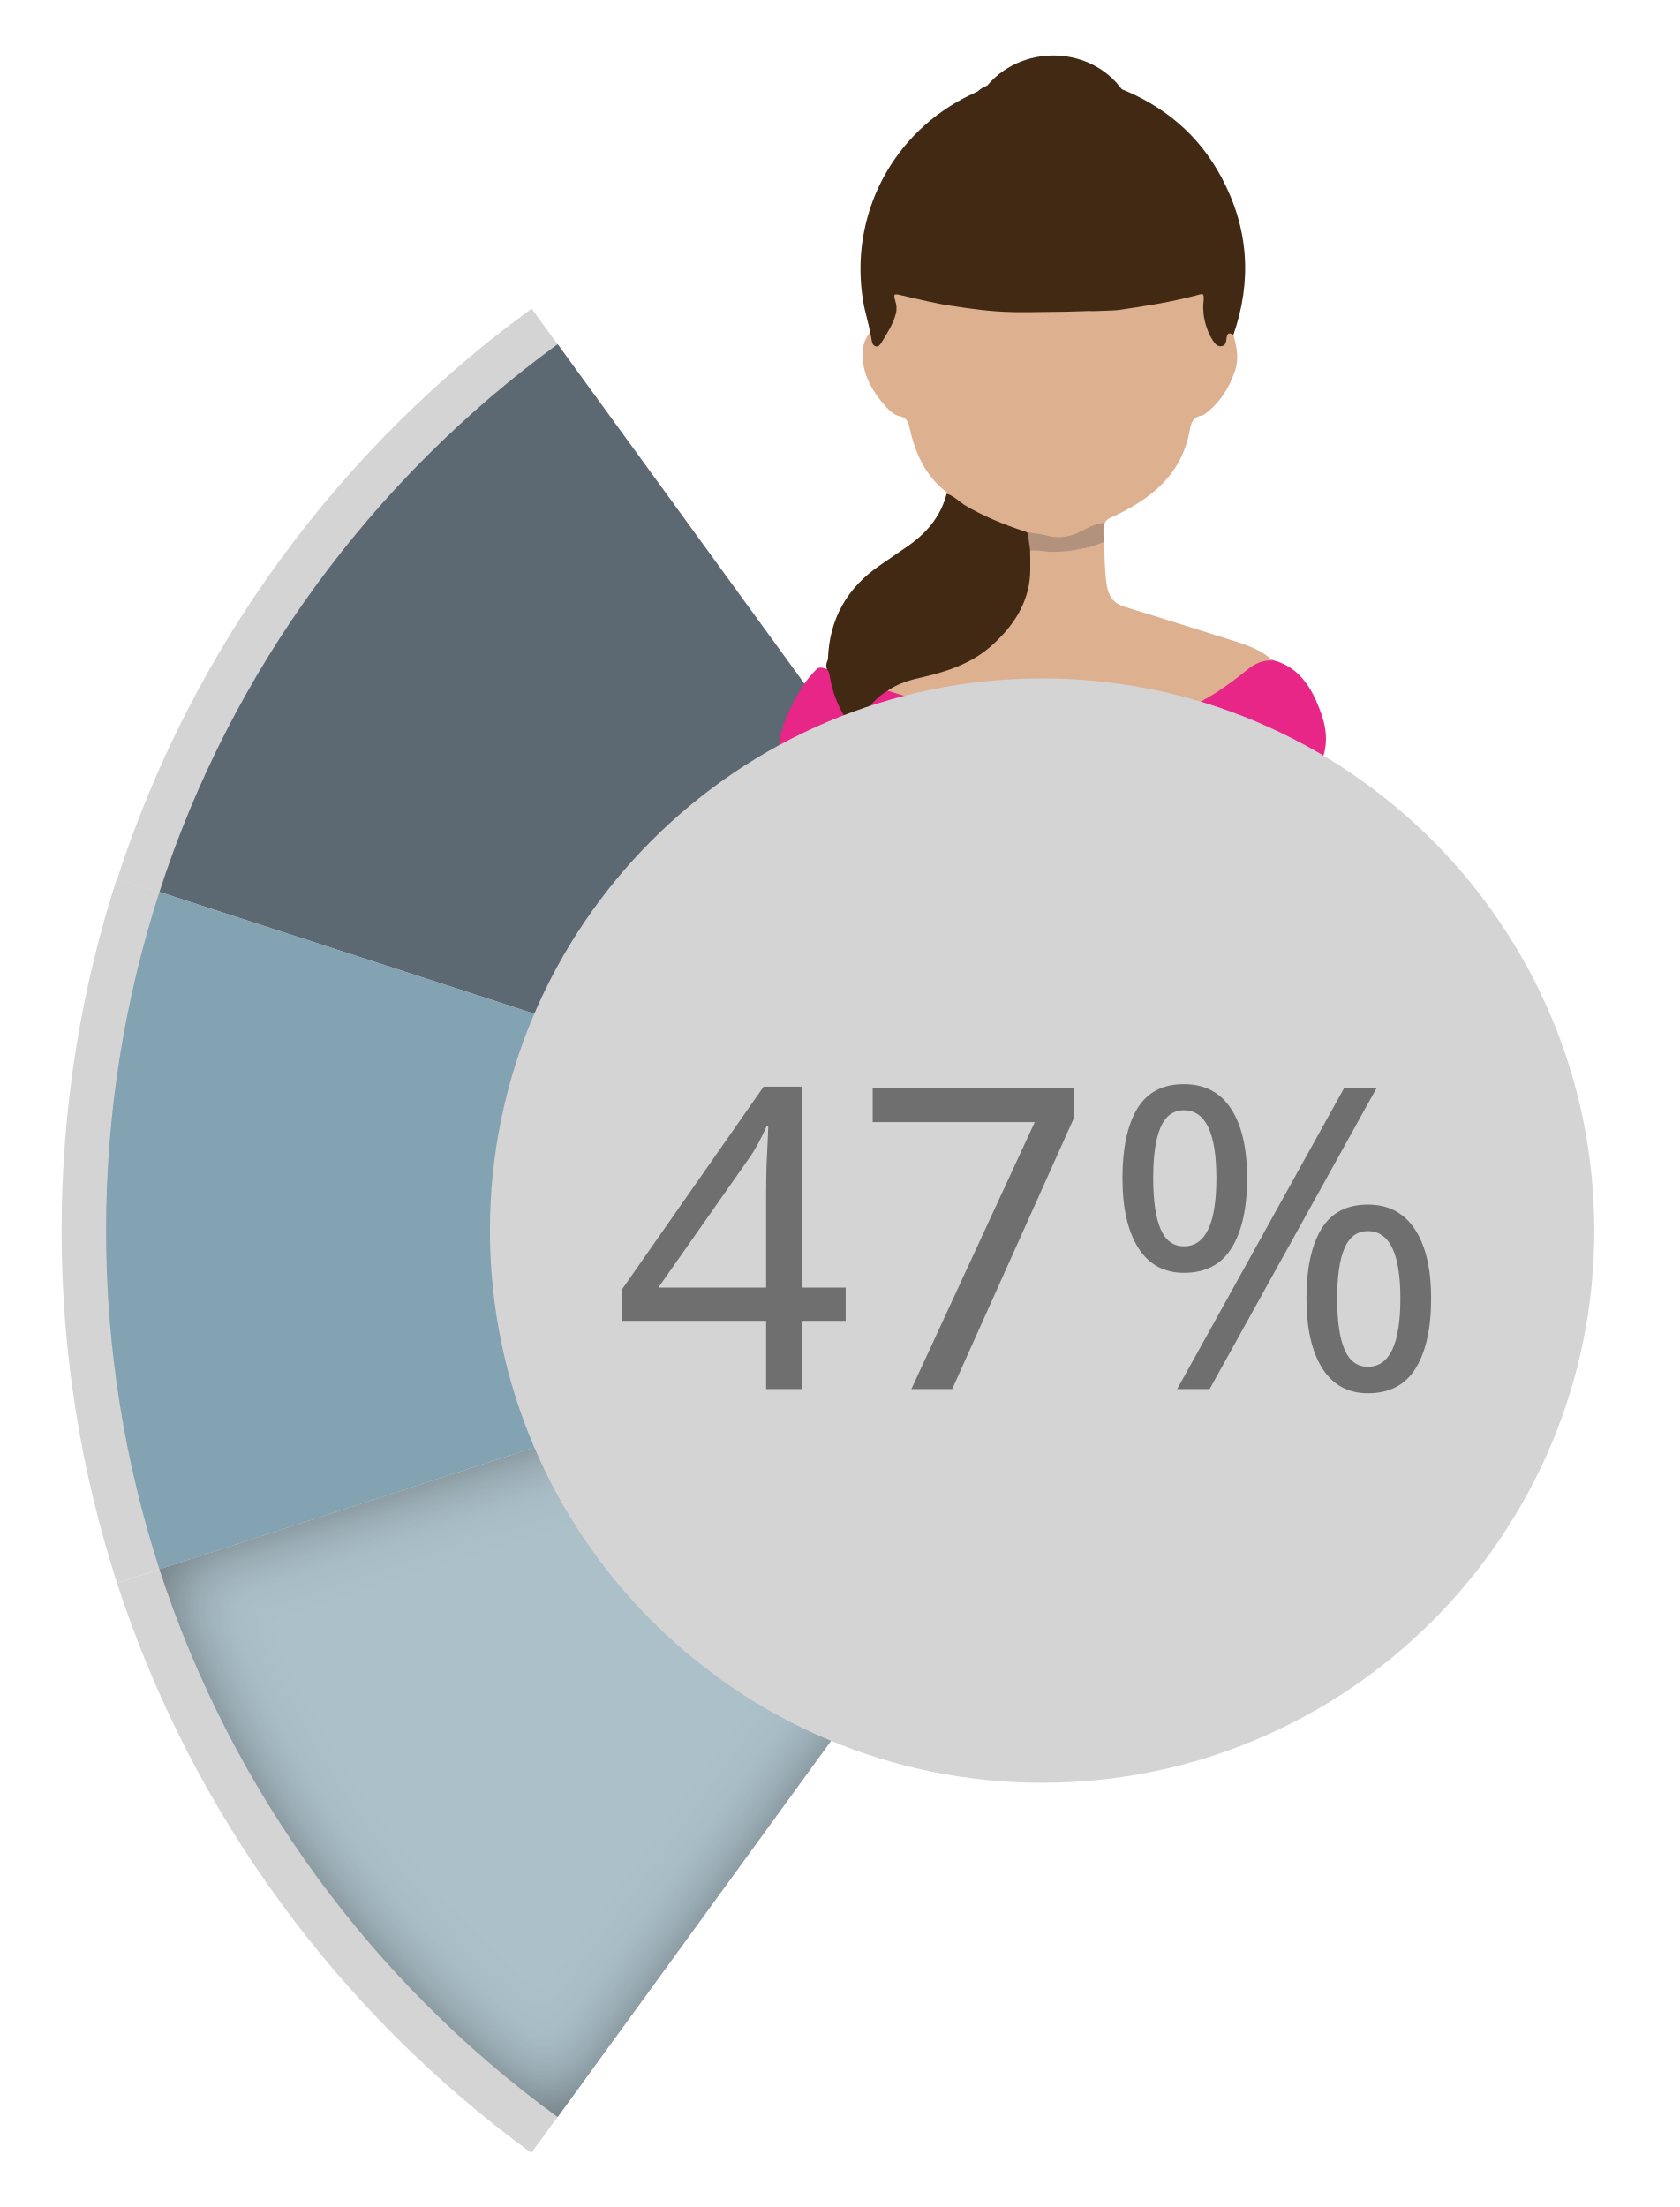
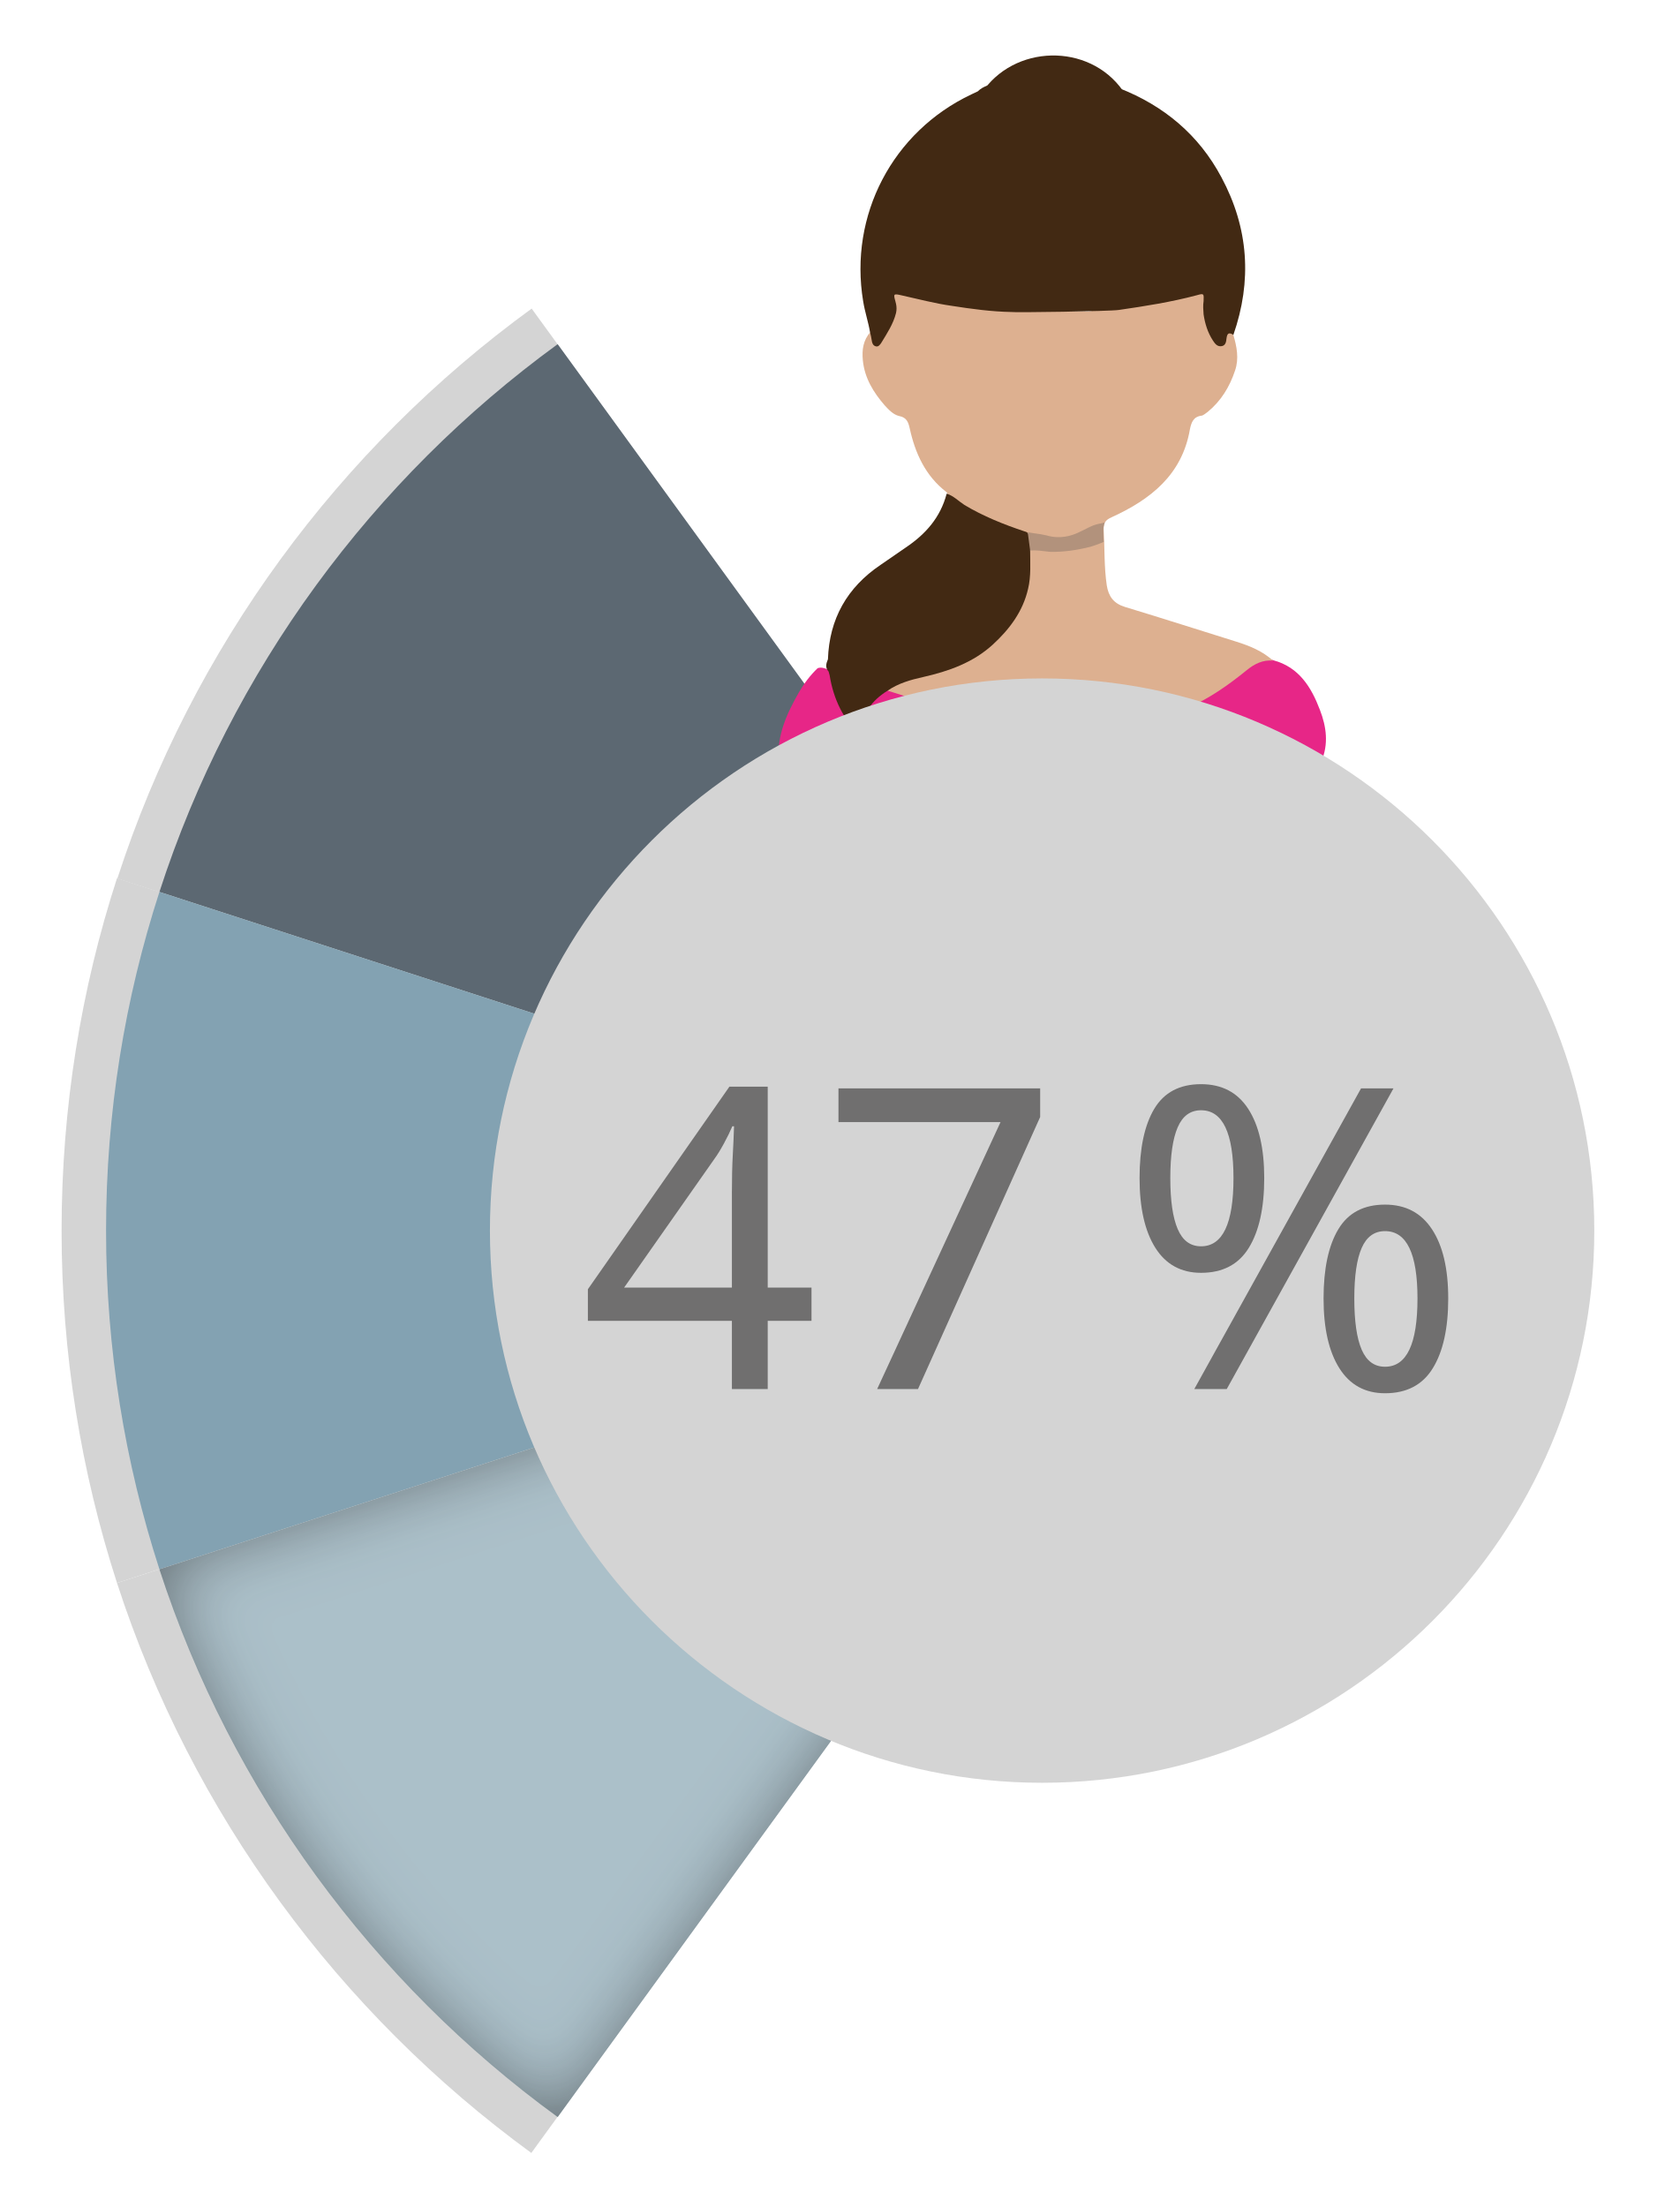
<svg xmlns="http://www.w3.org/2000/svg" xmlns:xlink="http://www.w3.org/1999/xlink" version="1.1" x="0px" y="0px" viewBox="0 0 490.9 645.1" style="enable-background:new 0 0 490.9 645.1;" xml:space="preserve">
  <style type="text/css">
	*{pointer-events: none;}
	.st0{fill:#706F6F;}
	#woman-stressed-heavy:hover, #woman-stressed-heavy.active {fill:#155872;}
	#woman-stressed-heavy{fill:#5C6872;}
	#woman-stressed-medium:hover, #woman-stressed-medium.active {fill:#1597B2;}
	#woman-stressed-medium{fill:#83A2B2;}
	#woman-stressed-light:hover, #woman-stressed-light.active {fill:#15BED1;}
	#woman-stressed-light{fill:#abc0c9;}
	#woman-stressed-heavy:hover, #woman-stressed-medium:hover, #woman-stressed-light:hover
	{filter:url(#inset-shadow-light);cursor:pointer;}
	#woman-stressed-heavy.active, #woman-stressed-medium.active, #woman-stressed-light.active
	{filter:url(#inset-shadow);}
	#woman-stressed-heavy, #woman-stressed-medium, #woman-stressed-light
	{pointer-events: all;}
	.st4{fill:#E72687;}
	.st5{fill:#DDB090;}
	.st6{fill:#422913;}
	.st7{fill:#561848;}
	.st8{fill:#B2927C;}
	.st9{fill:#D4D4D4;}
	.st10{clip-path:url(#SVGID_2_);}
	.st11{font-family:'Quicksand';}
	.st12{font-size:123.076px;}
</style>
  <filter id="inset-shadow" x="-50%" y="-50%" width="200%" height="200%">
    <feComponentTransfer in="SourceAlpha">
      <feFuncA type="table" tableValues="0.8 0" />
    </feComponentTransfer>
    <feGaussianBlur stdDeviation="10" />
    <feOffset dx="0" dy="0" result="offsetblur" />
    <feFlood flood-color="rgb(60, 60, 60)" result="color" />
    <feComposite in2="offsetblur" operator="in" />
    <feComposite in2="SourceAlpha" operator="in" />
    <feMerge>
      <feMergeNode in="SourceGraphic" />
      <feMergeNode />
    </feMerge>
  </filter>
  <filter id="inset-shadow-light" x="-50%" y="-50%" width="200%" height="200%">
    <feComponentTransfer in="SourceAlpha">
      <feFuncA type="table" tableValues="0.8 0" />
    </feComponentTransfer>
    <feGaussianBlur stdDeviation="10" />
    <feOffset dx="0" dy="0" result="offsetblur" />
    <feFlood flood-color="rgb(150, 150, 150)" result="color" />
    <feComposite in2="offsetblur" operator="in" />
    <feComposite in2="SourceAlpha" operator="in" />
    <feMerge>
      <feMergeNode in="SourceGraphic" />
      <feMergeNode />
    </feMerge>
  </filter>
  <path class="st9" d="M34.2,256.7c-10.5,32.4-16.2,67-16.2,103s5.7,70.5,16.2,103l317-103L34.2,256.7z" />
  <path class="st9" d="M155.4,90.2c-56.2,40.9-99.2,99-121.1,166.6l317,103L155.4,90.2z" />
  <path class="st9" d="M34.2,462.7c21.9,67.5,64.9,125.6,121.1,166.6l195.9-269.5L34.2,462.7z" />
  <path id="woman-stressed-heavy" d="M163,100.6C108.9,140,67.6,195.8,46.6,260.7l304.7,99L163,100.6z" />
  <path id="woman-stressed-medium" d="M46.6,260.7c-10.1,31.2-15.6,64.4-15.6,99s5.5,67.8,15.6,99l304.7-99L46.6,260.7z" />
  <path id="woman-stressed-light" class="active" d="M46.6,458.7c21.1,64.9,62.4,120.8,116.4,160.1l188.3-259.1L46.6,458.7z" />
  <path class="st4" d="M227.6,222.6c-0.6-7.5,2.3-13.9,5.9-20.2c1.5-2.6,3.3-5,5.5-7.1c1.2-0.4,2.2,0.1,3.3,0.5  c0.5,0.3,0.7,0.8,0.8,1.3c1,6.7,4.1,12.5,8.6,17.5c0.2,0.2,0.3,0.5,0.6,0.7c-0.4-0.4-0.5-0.9-0.7-1.3c-0.3-3.5,1-6.6,3.4-9.1  c1.3-1.4,2.4-3.2,4.6-3.4c4.7,1.1,9.3,2.7,14,4.1c10,2.9,20,5.5,30.3,6.5c9.1,1,18.1,0,27.2-1.4c6.7-1,13.2-2.9,19.2-6  c4.4-2.3,8.4-5.1,12.2-8.2c1.4-1.2,2.9-2.2,4.6-3.1c1.6-0.8,3.3-1.3,5.1-0.4c7.5,2,11.1,7.9,13.6,14.5c1.9,4.9,2.6,10,0.4,15.1  C333.3,222.6,280.4,222.6,227.6,222.6z" />
  <path class="st5" d="M372.1,193.1c-3-0.3-5.5,1-7.7,2.8c-5.3,4.3-10.8,8.2-17.2,11c-7.8,3.4-16,4.6-24.4,5.6  c-16.8,2.1-32.8-1.4-48.7-6.1c-4.9-1.4-9.7-3-14.6-4.5c0.1-1.3,1.3-1.5,2.2-1.9c3.8-1.8,7.9-2.6,12-3.7c4.5-1.1,8.8-2.9,12.7-5.6  c5.9-4,10.2-9.4,12.9-15.9c1.5-3.5,1.4-7.3,1.4-11c0-1.1-0.3-2.2,0.6-3.2c1-0.5,1.3-3.9-0.1-4.7c-0.2,0.1-0.4,0.1-0.6,0.1  c-8-2.4-15.6-5.6-22.4-10.5c-0.5-0.3-1-0.7-1.3-1.2c-0.1-0.2-0.1-0.4-0.3-0.5c-6.1-4.7-9.1-11.3-10.7-18.6c-0.4-1.8-0.9-3.2-3.1-3.6  c-1.7-0.4-3-1.8-4.2-3.1c-3.3-3.8-5.9-8-6.4-13.2c-0.3-3,0.1-5.9,2.2-8.2c0.7,0.6,0.7,1.4,0.9,2.1c0.1,0.5,0.2,1.1,0.7,1.3  c0.7,0.2,1.1-0.4,1.4-0.8c1.6-2.6,3.4-5.2,4.1-8.2c0.3-1,0.2-1.9-0.2-2.9c-0.6-2.7,0-3.3,2.6-2.6c8.9,2.3,17.9,3.7,27.1,4.6  c1.5,0.2,3-0.1,4.5,0.2c0.8,0.3,1.6,0.3,2.4,0.2c6.3,0,12.7,0,19,0c0.8,0.1,1.6,0.1,2.4-0.2c10.2-0.8,20.3-2.3,30.2-4.9  c2.2-0.6,2.6-0.2,2.8,1.9c-0.3,1.3-0.4,2.6-0.1,4c0.4,2.6,1.1,5.1,2.6,7.3c0.5,0.7,0.9,1.6,1.9,1.5c1.1-0.1,1.1-1.1,1.4-1.9  c0.7-1.9,1-2.1,2.4-0.8c1,3.4,1.7,6.9,0.5,10.4c-1.6,4.8-4.1,8.9-8,12.1c-0.6,0.4-1.2,1-1.8,1.1c-2.4,0.3-3,2-3.4,4  c-2.3,13.3-11.5,20.5-22.9,25.7c-1.8,0.8-2.4,1.7-2.3,3.6c0.3,5.4,0.1,10.9,0.9,16.3c0.5,3.2,2,5.3,5.3,6.3  c10.9,3.3,21.8,6.8,32.7,10.2C365.3,188.8,369,190.3,372.1,193.1z" />
  <path class="st6" d="M360.5,97.9c-1.2-0.8-1.8-0.6-2,1c-0.1,0.9-0.2,2.2-1.6,2.3c-1.2,0.1-1.8-0.8-2.4-1.7c-1.5-2.3-2.3-4.9-2.7-7.6  c-0.1-1.3-0.2-2.6,0-3.9c0.1-2.2,0.1-2.3-2-1.7c-7.5,2-15.2,3.2-22.8,4.3c-2.6,0.4-30.6,0.8-31.3,0.6c-5.9-0.1-11.7-0.9-17.5-1.8  c-5-0.7-9.8-2-14.8-3.1c-2.2-0.5-2.3-0.4-1.7,1.7c0.1,0.3,0.1,0.5,0.2,0.8c0.2,0.9,0.2,1.8,0,2.7c-0.8,3.2-2.6,5.9-4.3,8.7  c-0.4,0.6-0.9,1.3-1.7,1c-0.7-0.2-1-0.9-1.1-1.7c-0.1-0.8-0.3-1.6-0.5-2.4c-0.5-3-1.5-5.9-2-9c-4.2-25.2,8.6-49.6,31.6-60.5  c0.6-0.3,1.3-0.6,1.9-0.9c1.6-1.6,3.8-2,5.8-2.6c10.6-3.1,21.1-3,31.7-0.1c1.4,0.4,2.7,0.8,3.9,1.8c13,5.1,23.2,13.6,29.8,26  C365,66.7,366,82.1,360.5,97.9z" />
  <path class="st6" d="M301.1,160.9c0,3.7,0.3,7.5-0.6,11.2c-1.5,6.6-5.4,11.8-10.3,16.3c-5.8,5.3-12.9,7.8-20.4,9.5  c-3.6,0.8-7.2,1.8-10.4,4c-4.6,2.9-7.6,6.7-7.4,12.5c0.1,0.4,0.3,0.9-0.5,0.8c-5-4.9-7.9-10.9-9-17.8c-0.1-0.4-0.2-0.7-0.3-1.1  c-1.1-1.2-0.7-2.4-0.2-3.6c0.4-11.8,5.6-21,15.4-27.6c2.5-1.7,4.9-3.4,7.4-5.1c5.8-3.9,10.1-8.8,11.9-15.7c2,0.6,3.5,2.2,5.2,3.3  c5.5,3.3,11.5,5.7,17.5,7.7c0.4,0.1,0.7,0.2,1,0.5C301.7,157.4,301.5,159.1,301.1,160.9z" />
  <path class="st6" d="M328.2,26.5c-5.9-2-11.9-3.3-18.1-3.5c-8.1-0.2-15.8,1.4-23.3,4.4C296.2,12.9,318.3,12.4,328.2,26.5z" />
  <path class="st7" d="M304.3,430.3c0.3-0.1,0.3-0.5,0.4-0.7c0.3,0.4,0.5,0.8,0.2,1.2C304.7,430.9,304.4,430.6,304.3,430.3z" />
  <path class="st8" d="M301.1,160.9c-0.2-1.7-0.5-3.6-0.7-5.3c0.2,0,0.8,0.1,1.4,0.2c1.7,0.2,3.3,0.5,4.1,0.7c4.1,1.2,7.4,0,9-0.7  c2.9-1.3,4-2.2,6.3-2.7c0.3,0,0.5-0.1,1.7-0.4c-0.3,0.9-0.4,1.6-0.4,2.4c0,1.7,0.1,3.3,0.1,3.3s-1.8,0.8-3.8,1.4  c-3.9,1-8,1.6-11.9,1.5C304.4,161,303.1,160.8,301.1,160.9z" />
  <path class="st9" d="M304.6,521.1c-89,0-161.4-72.4-161.4-161.4s72.4-161.4,161.4-161.4s161.4,72.4,161.4,161.4  S393.7,521.1,304.6,521.1z" />
  <g>
    <defs>
      <rect id="SVGID_1_" x="147.4" y="305" width="428.8" height="143.3" />
    </defs>
    <clipPath id="SVGID_2_">
      <use xlink:href="#SVGID_1_" style="overflow:visible;" />
    </clipPath>
    <g class="st10">
-       <text transform="matrix(1 0 0 1 320.0542 406.0099)" class="st0 st11 st12" text-anchor="end" id="text">47</text>
-       <text transform="matrix(1 0 0 1 290.0542 406.0099)" class="st0 st11 st12"> %</text>
+       <text transform="matrix(1 0 0 1 310.0542 406.0099)" class="st0 st11 st12" text-anchor="end" id="text">47</text>
+       <text transform="matrix(1 0 0 1 295.0542 406.0099)" class="st0 st11 st12"> %</text>
    </g>
  </g>
</svg>
